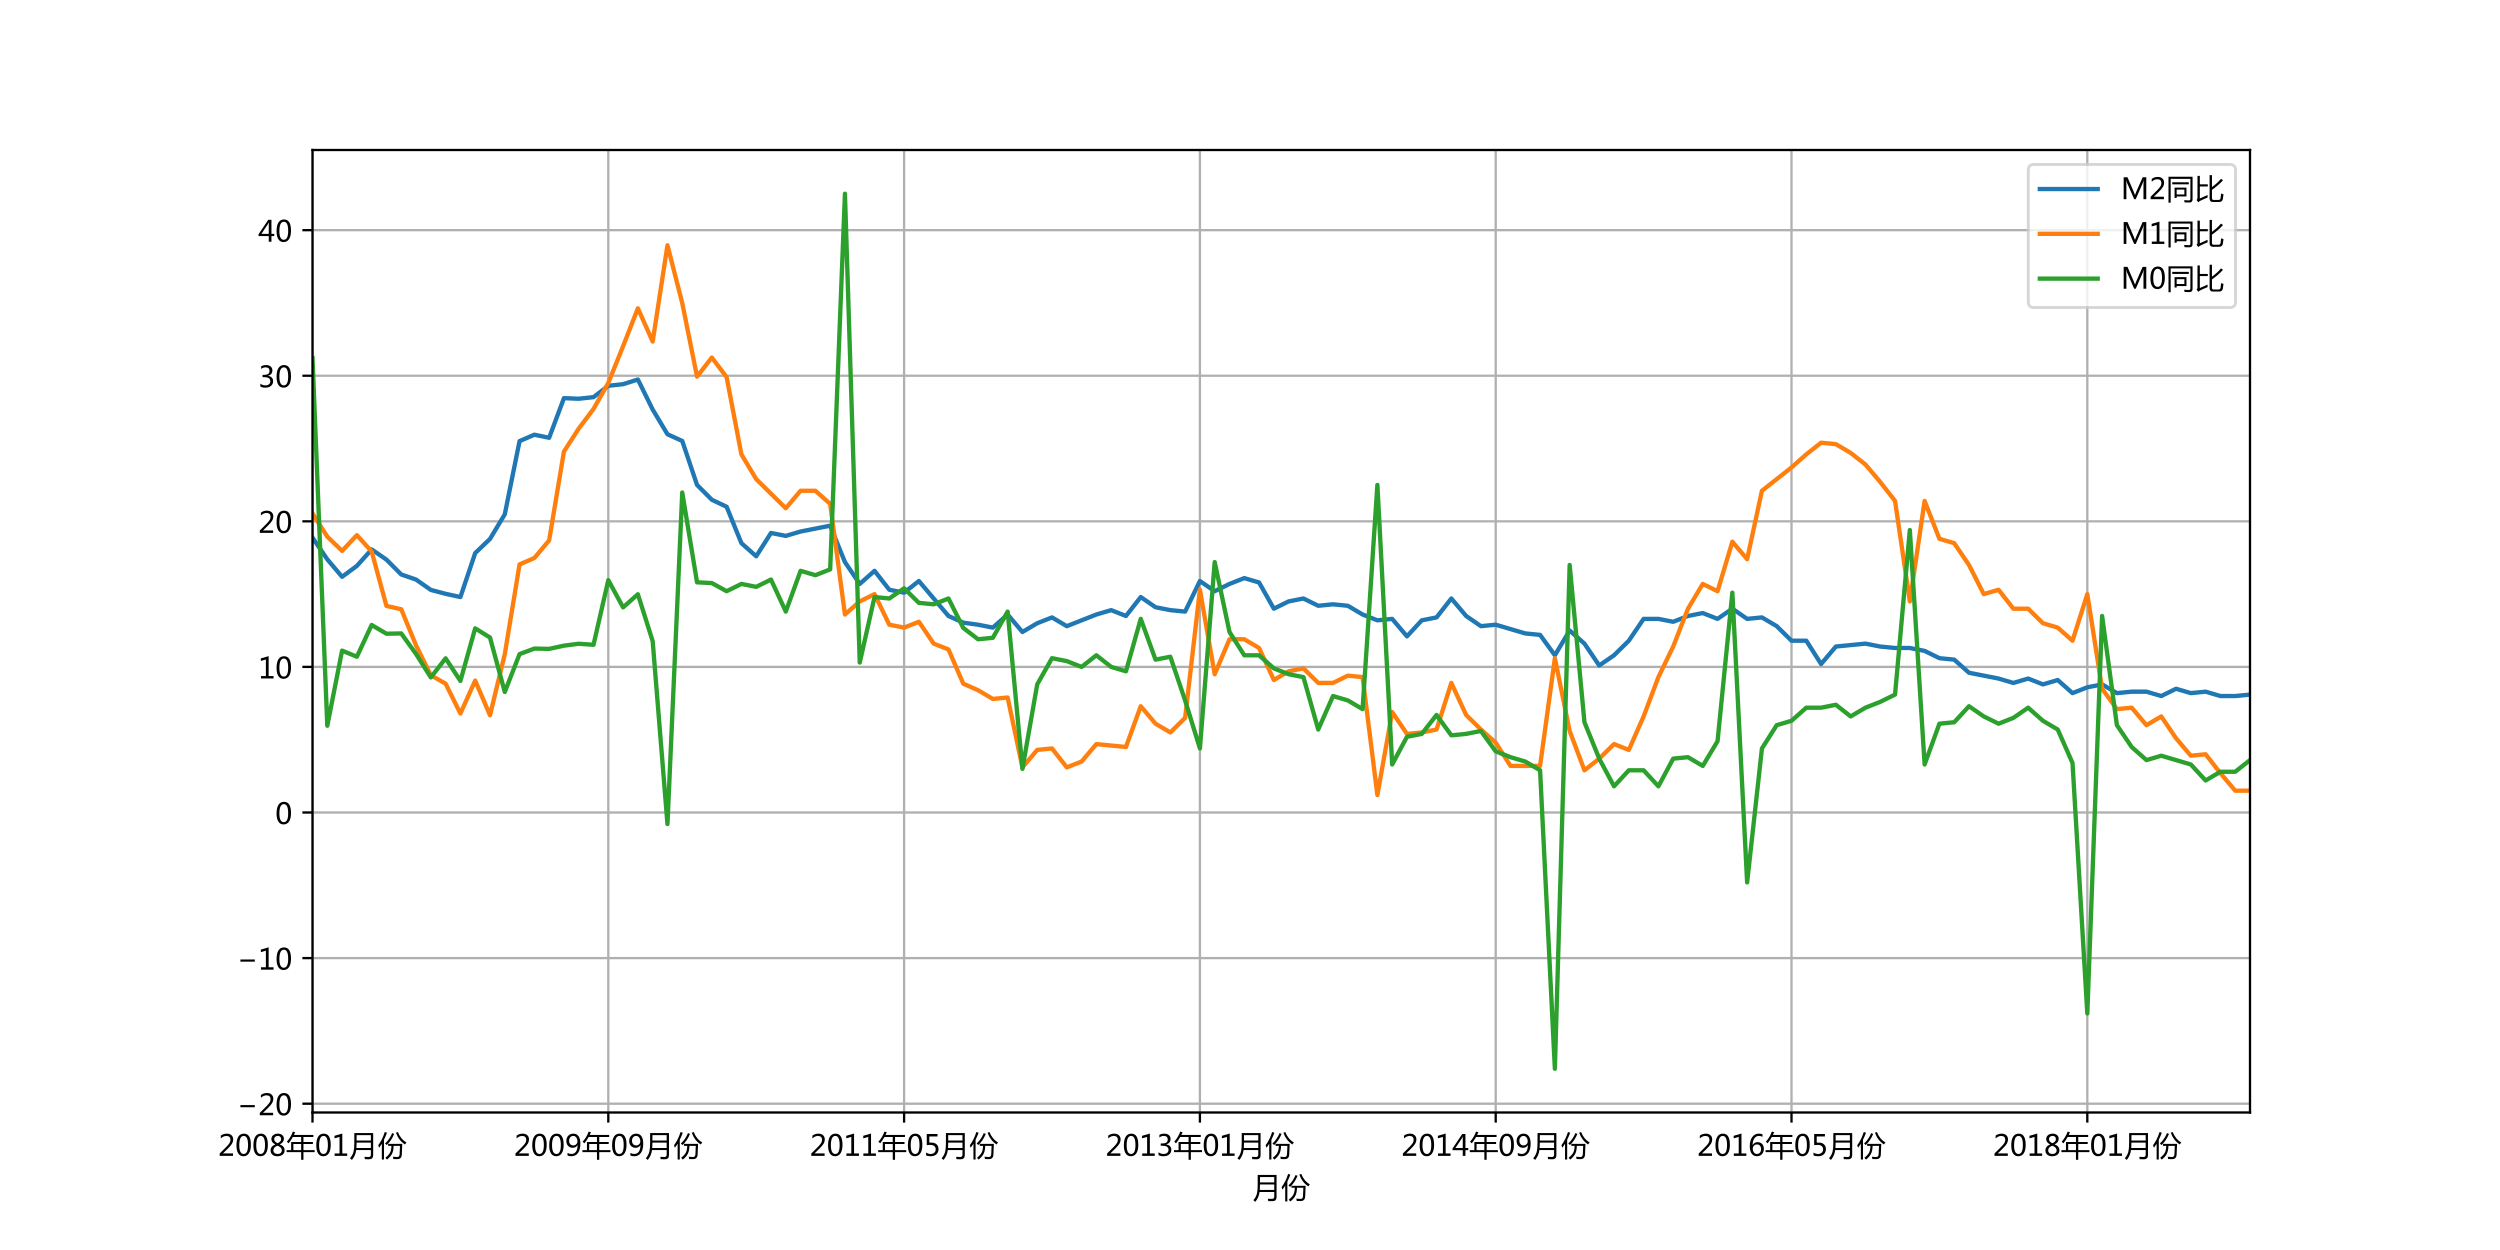
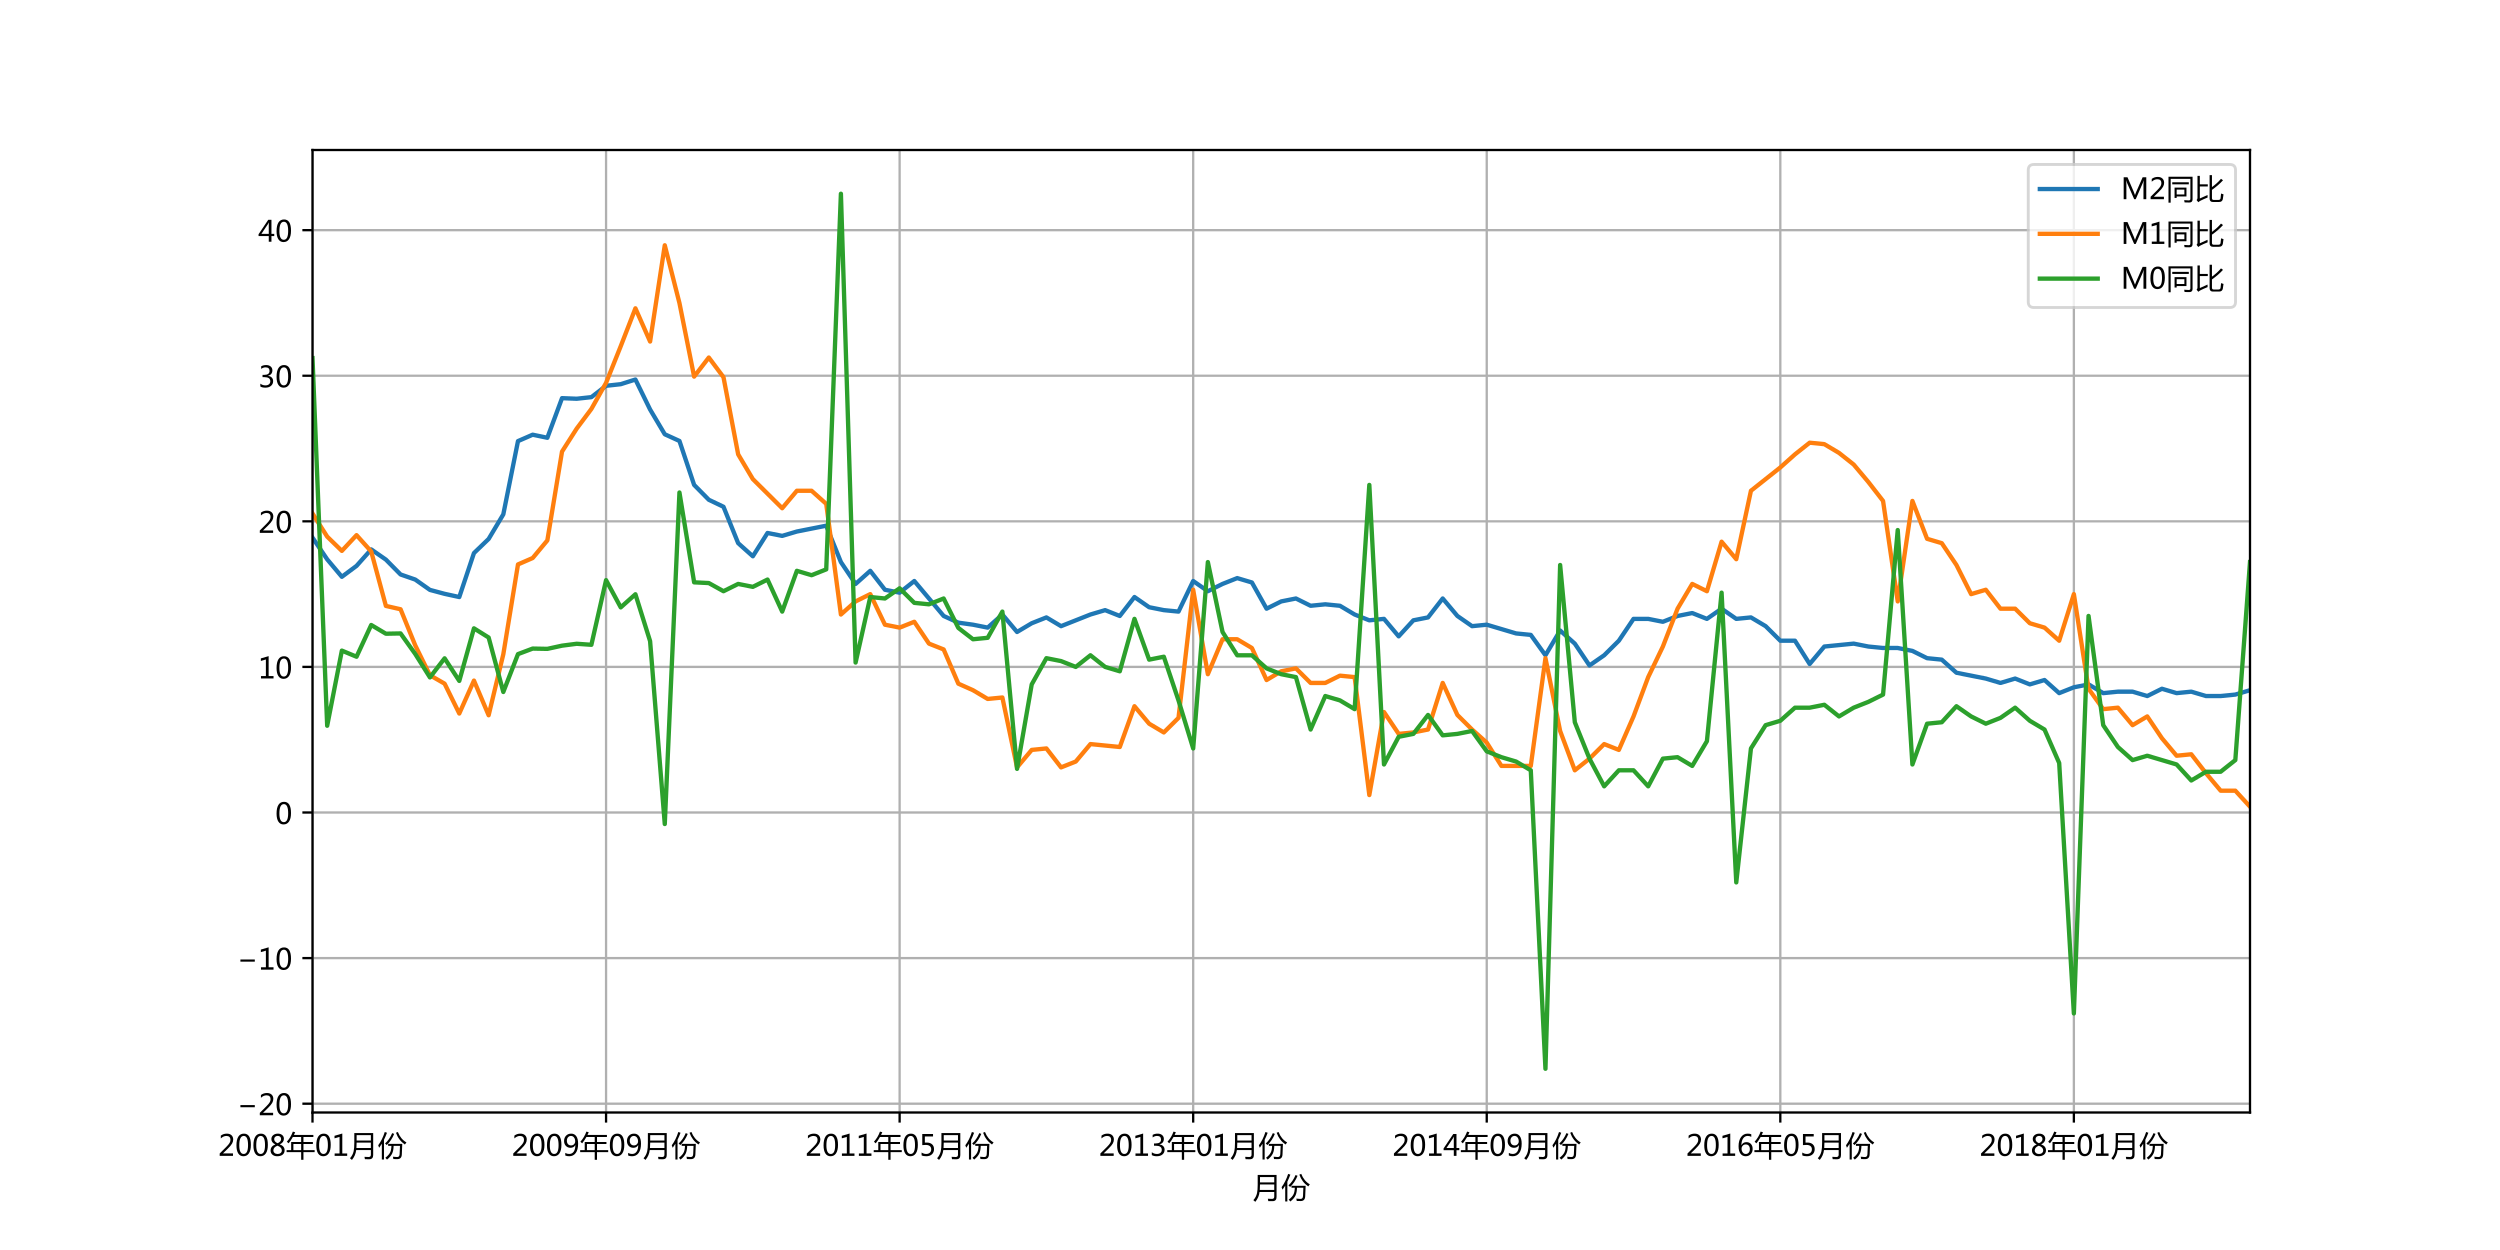
<svg xmlns="http://www.w3.org/2000/svg" xmlns:xlink="http://www.w3.org/1999/xlink" height="432pt" version="1.1" viewBox="0 0 864 432" width="864pt">
  <defs>
    <style type="text/css">
*{stroke-linecap:butt;stroke-linejoin:round;}
  </style>
  </defs>
  <g id="figure_1">
    <g id="patch_1">
      <path d="M 0 432  L 864 432  L 864 0  L 0 0  z " style="fill:#ffffff;" />
    </g>
    <g id="axes_1">
      <g id="patch_2">
        <path d="M 108 384.48  L 777.6 384.48  L 777.6 51.84  L 108 51.84  z " style="fill:#ffffff;" />
      </g>
      <g id="matplotlib.axis_1">
        <g id="xtick_1">
          <g id="line2d_1">
-             <path clip-path="url(#p32abce55b5)" d="M 108 384.48  L 108 51.84  " style="fill:none;stroke:#b0b0b0;stroke-linecap:square;stroke-width:0.8;" />
+             <path clip-path="url(#pf4e4d67d12)" d="M 108 384.48  L 108 51.84  " style="fill:none;stroke:#b0b0b0;stroke-linecap:square;stroke-width:0.8;" />
          </g>
          <g id="line2d_2">
            <defs>
-               <path d="M 0 0  L 0 3.5  " id="m6fa15288da" style="stroke:#000000;stroke-width:0.8;" />
-             </defs>
-             <g>
-               <use style="stroke:#000000;stroke-width:0.8;" x="108" xlink:href="#m6fa15288da" y="384.48" />
+               <path d="M 0 0  L 0 3.5  " id="m1c1de5f8e7" style="stroke:#000000;stroke-width:0.8;" />
+             </defs>
+             <g>
+               <use style="stroke:#000000;stroke-width:0.8;" x="108" xlink:href="#m1c1de5f8e7" y="384.48" />
            </g>
          </g>
          <g id="text_1">
            <defs>
              <path d="M 51.172 0  L 5.172 0  L 5.172 8.297  L 27.156 30.219  Q 36.234 39.312 39.312 44.609  Q 42.391 49.906 42.391 55.562  Q 42.391 62.016 38.766 65.453  Q 35.156 68.891 28.328 68.891  Q 18.219 68.891 9.031 60.297  L 9.031 70.016  Q 17.969 76.906 29.828 76.906  Q 40.047 76.906 45.953 71.391  Q 51.859 65.875 51.859 56.547  Q 51.859 49.516 48.062 42.75  Q 44.281 35.984 33.734 25.531  L 16.5 8.688  L 16.5 8.5  L 51.172 8.5  z " id="MicrosoftYaHei-32" />
              <path d="M 4.438 36.328  Q 4.438 56.344 11.078 66.625  Q 17.719 76.906 30.328 76.906  Q 54.344 76.906 54.344 38.141  Q 54.344 19 47.578 8.859  Q 40.828 -1.266 28.609 -1.266  Q 17.094 -1.266 10.766 8.344  Q 4.438 17.969 4.438 36.328  z M 14.203 36.766  Q 14.203 6.641 29.5 6.641  Q 44.531 6.641 44.531 37.25  Q 44.531 68.953 29.781 68.953  Q 14.203 68.953 14.203 36.766  z " id="MicrosoftYaHei-30" />
              <path d="M 21.391 39.797  Q 7.859 46.094 7.859 58.062  Q 7.859 66.406 14.203 71.656  Q 20.562 76.906 30.422 76.906  Q 39.453 76.906 45.312 71.969  Q 51.172 67.047 51.172 59.234  Q 51.172 46.625 37.062 39.844  L 37.062 39.656  Q 53.609 33.688 53.609 19.344  Q 53.609 9.906 46.797 4.312  Q 39.984 -1.266 27.781 -1.266  Q 17.781 -1.266 11.469 4.25  Q 5.172 9.766 5.172 18.562  Q 5.172 33.016 21.391 39.594  z M 41.5 58.109  Q 41.5 63.188 38.328 66.109  Q 35.156 69.047 29.734 69.047  Q 24.656 69.047 21.094 65.984  Q 17.531 62.938 17.531 58.203  Q 17.531 48.734 29.391 43.797  Q 41.5 48.828 41.5 58.109  z M 28.812 35.25  Q 14.797 29.594 14.797 19.047  Q 14.797 13.578 18.891 10.062  Q 23 6.547 29.594 6.547  Q 35.984 6.547 39.984 10.031  Q 44 13.531 44 18.75  Q 44 29.734 28.812 35.25  z " id="MicrosoftYaHei-38" />
              <path d="M 1.859 19.969  L 17.578 19.969  L 17.578 47.906  L 52.156 47.906  L 52.156 65.281  L 23.438 65.281  Q 16.844 53.422 8.688 43.406  Q 6.156 46.141 2.641 48.875  Q 16.5 64.5 23.438 83.938  L 31.453 81.688  Q 29.391 76.859 27.156 72.312  L 94.344 72.312  L 94.344 65.281  L 60.062 65.281  L 60.062 47.906  L 92.672 47.906  L 92.672 41.062  L 60.062 41.062  L 60.062 19.969  L 98.734 19.969  L 98.734 12.938  L 60.062 12.938  L 60.062 -13.422  L 52.156 -13.422  L 52.156 12.938  L 1.859 12.938  z M 25.297 19.969  L 52.156 19.969  L 52.156 41.062  L 25.297 41.062  z " id="MicrosoftYaHei-5e74" />
              <path d="M 52.594 0  L 9.234 0  L 9.234 8.25  L 26.172 8.25  L 26.172 65.672  L 8.797 60.641  L 8.797 69.438  L 35.688 77.25  L 35.688 8.25  L 52.594 8.25  z " id="MicrosoftYaHei-31" />
              <path d="M 25.047 20.062  Q 22.859 1.219 10.359 -14.016  Q 7.234 -10.984 3.609 -8.156  Q 13.094 2.094 16.312 16.266  Q 18.562 26.703 18.562 45.172  L 18.562 78.953  L 83.797 78.953  L 83.797 2.781  Q 83.797 -11.672 70.016 -11.672  Q 64.266 -11.672 55.172 -11.469  Q 54.688 -7.953 53.719 -3.266  Q 62.703 -3.859 67.875 -3.859  Q 75.781 -3.859 75.781 3.859  L 75.781 20.062  z M 25.828 27.203  L 75.781 27.203  L 75.781 45.953  L 26.562 45.953  Q 26.562 36.188 25.828 27.203  z M 26.562 71.625  L 26.562 53.078  L 75.781 53.078  L 75.781 71.625  z " id="MicrosoftYaHei-6708" />
              <path d="M 35.453 41.453  L 84.281 41.453  Q 84.188 40.094 82.812 5.719  Q 82.422 -11.078 67.484 -11.281  Q 59.469 -11.281 53.516 -10.984  Q 53.031 -6.5 52.047 -2.875  Q 58.797 -3.766 65.625 -3.953  Q 75.094 -4.641 75.203 6.594  Q 75.984 19.672 76.375 34.625  L 54.391 34.625  Q 54.109 19.094 49.703 8.938  Q 44.438 -2.688 31.547 -12.844  Q 29 -9.719 25.875 -6.5  Q 38.281 3.172 42.391 12.062  Q 46.391 19.922 46.828 34.625  L 35.453 34.625  z M 1.172 36.766  Q 15.141 55.219 23.828 82.562  L 31.453 79.938  Q 26.703 66.938 21.094 55.609  L 21.094 -12.641  L 13.672 -12.641  L 13.672 42.047  Q 9.188 34.625 4.297 28.078  Q 2.828 32.281 1.172 36.766  z M 62.594 79.938  L 69.047 82.672  Q 78.719 57.859 98.828 46.438  Q 95.125 42.141 93.266 39.312  Q 71.484 54.25 62.594 79.938  z M 24.812 42.828  Q 40.047 56.203 49.422 78.656  L 56.344 76.031  Q 47.266 53.266 30.672 37.453  Q 27.156 41.062 24.812 42.828  z " id="MicrosoftYaHei-4efd" />
            </defs>
            <g transform="translate(75.40781 399.4737)scale(0.1 -0.1)">
              <use xlink:href="#MicrosoftYaHei-32" />
              <use x="58.643" xlink:href="#MicrosoftYaHei-30" />
              <use x="117.285" xlink:href="#MicrosoftYaHei-30" />
              <use x="175.928" xlink:href="#MicrosoftYaHei-38" />
              <use x="234.57" xlink:href="#MicrosoftYaHei-5e74" />
              <use x="334.57" xlink:href="#MicrosoftYaHei-30" />
              <use x="393.213" xlink:href="#MicrosoftYaHei-31" />
              <use x="451.855" xlink:href="#MicrosoftYaHei-6708" />
              <use x="551.855" xlink:href="#MicrosoftYaHei-4efd" />
            </g>
          </g>
        </g>
        <g id="xtick_2">
          <g id="line2d_3">
-             <path clip-path="url(#p32abce55b5)" d="M 210.229 384.48  L 210.229 51.84  " style="fill:none;stroke:#b0b0b0;stroke-linecap:square;stroke-width:0.8;" />
+             <path clip-path="url(#pf4e4d67d12)" d="M 209.455 384.48  L 209.455 51.84  " style="fill:none;stroke:#b0b0b0;stroke-linecap:square;stroke-width:0.8;" />
          </g>
          <g id="line2d_4">
            <g>
-               <use style="stroke:#000000;stroke-width:0.8;" x="210.229" xlink:href="#m6fa15288da" y="384.48" />
+               <use style="stroke:#000000;stroke-width:0.8;" x="209.455" xlink:href="#m1c1de5f8e7" y="384.48" />
            </g>
          </g>
          <g id="text_2">
            <defs>
              <path d="M 9.031 10.25  Q 15.281 6.641 22.516 6.641  Q 32.672 6.641 38.25 14.641  Q 43.844 22.656 43.844 37.406  Q 43.75 37.312 43.656 37.406  Q 38.672 27.938 26.906 27.938  Q 17.391 27.938 11.141 34.469  Q 4.891 41.016 4.891 51.469  Q 4.891 62.594 11.719 69.75  Q 18.562 76.906 29.438 76.906  Q 40.719 76.906 47.062 68.047  Q 53.422 59.188 53.422 42.234  Q 53.422 21.297 45.219 10.016  Q 37.016 -1.266 22.516 -1.266  Q 14.547 -1.266 9.031 1.312  z M 14.547 52.688  Q 14.547 45.062 18.453 40.594  Q 22.359 36.141 29.25 36.141  Q 35.203 36.141 39.25 40.203  Q 43.312 44.281 43.312 50.094  Q 43.312 58.25 39.281 63.594  Q 35.25 68.953 28.656 68.953  Q 22.562 68.953 18.547 64.312  Q 14.547 59.672 14.547 52.688  z " id="MicrosoftYaHei-39" />
            </defs>
-             <g transform="translate(177.6368 399.4737)scale(0.1 -0.1)">
+             <g transform="translate(176.8624 399.4737)scale(0.1 -0.1)">
              <use xlink:href="#MicrosoftYaHei-32" />
              <use x="58.643" xlink:href="#MicrosoftYaHei-30" />
              <use x="117.285" xlink:href="#MicrosoftYaHei-30" />
              <use x="175.928" xlink:href="#MicrosoftYaHei-39" />
              <use x="234.57" xlink:href="#MicrosoftYaHei-5e74" />
              <use x="334.57" xlink:href="#MicrosoftYaHei-30" />
              <use x="393.213" xlink:href="#MicrosoftYaHei-39" />
              <use x="451.855" xlink:href="#MicrosoftYaHei-6708" />
              <use x="551.855" xlink:href="#MicrosoftYaHei-4efd" />
            </g>
          </g>
        </g>
        <g id="xtick_3">
          <g id="line2d_5">
-             <path clip-path="url(#p32abce55b5)" d="M 312.458 384.48  L 312.458 51.84  " style="fill:none;stroke:#b0b0b0;stroke-linecap:square;stroke-width:0.8;" />
+             <path clip-path="url(#pf4e4d67d12)" d="M 310.909 384.48  L 310.909 51.84  " style="fill:none;stroke:#b0b0b0;stroke-linecap:square;stroke-width:0.8;" />
          </g>
          <g id="line2d_6">
            <g>
-               <use style="stroke:#000000;stroke-width:0.8;" x="312.458" xlink:href="#m6fa15288da" y="384.48" />
+               <use style="stroke:#000000;stroke-width:0.8;" x="310.909" xlink:href="#m1c1de5f8e7" y="384.48" />
            </g>
          </g>
          <g id="text_3">
            <defs>
              <path d="M 8.641 11.625  Q 16.266 6.641 24.516 6.641  Q 32.328 6.641 37.109 11  Q 41.891 15.375 41.891 22.609  Q 41.891 29.891 37.031 33.891  Q 32.172 37.891 22.953 37.891  Q 18.5 37.891 10.984 37.203  L 10.984 75.641  L 48.188 75.641  L 48.188 67.188  L 19.875 67.188  L 19.875 45.797  Q 24.125 46.047 26.266 46.047  Q 38.234 46.047 44.922 39.984  Q 51.609 33.938 51.609 23.297  Q 51.609 12.312 44.422 5.516  Q 37.25 -1.266 24.609 -1.266  Q 14.016 -1.266 8.641 1.859  z " id="MicrosoftYaHei-35" />
            </defs>
-             <g transform="translate(279.8658 399.4737)scale(0.1 -0.1)">
+             <g transform="translate(278.3169 399.4737)scale(0.1 -0.1)">
              <use xlink:href="#MicrosoftYaHei-32" />
              <use x="58.643" xlink:href="#MicrosoftYaHei-30" />
              <use x="117.285" xlink:href="#MicrosoftYaHei-31" />
              <use x="175.928" xlink:href="#MicrosoftYaHei-31" />
              <use x="234.57" xlink:href="#MicrosoftYaHei-5e74" />
              <use x="334.57" xlink:href="#MicrosoftYaHei-30" />
              <use x="393.213" xlink:href="#MicrosoftYaHei-35" />
              <use x="451.855" xlink:href="#MicrosoftYaHei-6708" />
              <use x="551.855" xlink:href="#MicrosoftYaHei-4efd" />
            </g>
          </g>
        </g>
        <g id="xtick_4">
          <g id="line2d_7">
-             <path clip-path="url(#p32abce55b5)" d="M 414.687 384.48  L 414.687 51.84  " style="fill:none;stroke:#b0b0b0;stroke-linecap:square;stroke-width:0.8;" />
+             <path clip-path="url(#pf4e4d67d12)" d="M 412.364 384.48  L 412.364 51.84  " style="fill:none;stroke:#b0b0b0;stroke-linecap:square;stroke-width:0.8;" />
          </g>
          <g id="line2d_8">
            <g>
-               <use style="stroke:#000000;stroke-width:0.8;" x="414.687" xlink:href="#m6fa15288da" y="384.48" />
+               <use style="stroke:#000000;stroke-width:0.8;" x="412.364" xlink:href="#m1c1de5f8e7" y="384.48" />
            </g>
          </g>
          <g id="text_4">
            <defs>
              <path d="M 6.984 12.641  Q 14.75 6.641 24.516 6.641  Q 32.328 6.641 36.891 10.469  Q 41.453 14.312 41.453 20.75  Q 41.453 35.109 20.906 35.109  L 14.594 35.109  L 14.594 43.016  L 20.609 43.016  Q 38.812 43.016 38.812 56.5  Q 38.812 68.953 24.906 68.953  Q 16.938 68.953 9.906 63.578  L 9.906 72.609  Q 17.328 76.906 27.25 76.906  Q 36.922 76.906 42.781 71.844  Q 48.641 66.797 48.641 58.734  Q 48.641 43.891 33.5 39.656  L 33.5 39.453  Q 41.703 38.578 46.453 33.672  Q 51.219 28.766 51.219 21.438  Q 51.219 11.234 43.875 4.984  Q 36.531 -1.266 24.312 -1.266  Q 13.578 -1.266 6.984 2.734  z " id="MicrosoftYaHei-33" />
            </defs>
-             <g transform="translate(382.0948 399.4737)scale(0.1 -0.1)">
+             <g transform="translate(379.7714 399.4737)scale(0.1 -0.1)">
              <use xlink:href="#MicrosoftYaHei-32" />
              <use x="58.643" xlink:href="#MicrosoftYaHei-30" />
              <use x="117.285" xlink:href="#MicrosoftYaHei-31" />
              <use x="175.928" xlink:href="#MicrosoftYaHei-33" />
              <use x="234.57" xlink:href="#MicrosoftYaHei-5e74" />
              <use x="334.57" xlink:href="#MicrosoftYaHei-30" />
              <use x="393.213" xlink:href="#MicrosoftYaHei-31" />
              <use x="451.855" xlink:href="#MicrosoftYaHei-6708" />
              <use x="551.855" xlink:href="#MicrosoftYaHei-4efd" />
            </g>
          </g>
        </g>
        <g id="xtick_5">
          <g id="line2d_9">
-             <path clip-path="url(#p32abce55b5)" d="M 516.916 384.48  L 516.916 51.84  " style="fill:none;stroke:#b0b0b0;stroke-linecap:square;stroke-width:0.8;" />
+             <path clip-path="url(#pf4e4d67d12)" d="M 513.818 384.48  L 513.818 51.84  " style="fill:none;stroke:#b0b0b0;stroke-linecap:square;stroke-width:0.8;" />
          </g>
          <g id="line2d_10">
            <g>
-               <use style="stroke:#000000;stroke-width:0.8;" x="516.916" xlink:href="#m6fa15288da" y="384.48" />
+               <use style="stroke:#000000;stroke-width:0.8;" x="513.818" xlink:href="#m1c1de5f8e7" y="384.48" />
            </g>
          </g>
          <g id="text_5">
            <defs>
              <path d="M 55.078 19.625  L 45.406 19.625  L 45.406 0  L 36.141 0  L 36.141 19.625  L 0.875 19.625  L 0.875 25.828  L 34.328 75.641  L 45.406 75.641  L 45.406 27.203  L 55.078 27.203  z M 36.141 27.203  L 36.141 58.891  Q 36.141 62.25 36.328 66.656  L 36.141 66.656  Q 35.453 64.797 33.25 60.844  L 10.75 27.203  z " id="MicrosoftYaHei-34" />
            </defs>
-             <g transform="translate(484.3238 399.4737)scale(0.1 -0.1)">
+             <g transform="translate(481.226 399.4737)scale(0.1 -0.1)">
              <use xlink:href="#MicrosoftYaHei-32" />
              <use x="58.643" xlink:href="#MicrosoftYaHei-30" />
              <use x="117.285" xlink:href="#MicrosoftYaHei-31" />
              <use x="175.928" xlink:href="#MicrosoftYaHei-34" />
              <use x="234.57" xlink:href="#MicrosoftYaHei-5e74" />
              <use x="334.57" xlink:href="#MicrosoftYaHei-30" />
              <use x="393.213" xlink:href="#MicrosoftYaHei-39" />
              <use x="451.855" xlink:href="#MicrosoftYaHei-6708" />
              <use x="551.855" xlink:href="#MicrosoftYaHei-4efd" />
            </g>
          </g>
        </g>
        <g id="xtick_6">
          <g id="line2d_11">
-             <path clip-path="url(#p32abce55b5)" d="M 619.145 384.48  L 619.145 51.84  " style="fill:none;stroke:#b0b0b0;stroke-linecap:square;stroke-width:0.8;" />
+             <path clip-path="url(#pf4e4d67d12)" d="M 615.273 384.48  L 615.273 51.84  " style="fill:none;stroke:#b0b0b0;stroke-linecap:square;stroke-width:0.8;" />
          </g>
          <g id="line2d_12">
            <g>
-               <use style="stroke:#000000;stroke-width:0.8;" x="619.145" xlink:href="#m6fa15288da" y="384.48" />
+               <use style="stroke:#000000;stroke-width:0.8;" x="615.273" xlink:href="#m1c1de5f8e7" y="384.48" />
            </g>
          </g>
          <g id="text_6">
            <defs>
              <path d="M 49.703 65.922  Q 43.797 68.953 37.359 68.953  Q 27.547 68.953 21.578 60.406  Q 15.625 51.859 15.531 37.062  L 15.766 37.062  Q 21.141 47.469 32.906 47.469  Q 42.719 47.469 48.578 41.062  Q 54.438 34.672 54.438 24.078  Q 54.438 12.984 47.672 5.859  Q 40.922 -1.266 30.422 -1.266  Q 18.891 -1.266 12.328 7.734  Q 5.766 16.75 5.766 33.297  Q 5.766 53.328 14.375 65.109  Q 23 76.906 37.062 76.906  Q 45.125 76.906 49.703 74.703  z M 16.109 24.75  Q 16.109 17.281 20.094 11.953  Q 24.078 6.641 30.672 6.641  Q 36.922 6.641 40.828 11.234  Q 44.734 15.828 44.734 23.047  Q 44.734 30.859 41.047 35.203  Q 37.359 39.547 30.562 39.547  Q 24.125 39.547 20.109 35.156  Q 16.109 30.766 16.109 24.75  z " id="MicrosoftYaHei-36" />
            </defs>
-             <g transform="translate(586.5529 399.4737)scale(0.1 -0.1)">
+             <g transform="translate(582.6805 399.4737)scale(0.1 -0.1)">
              <use xlink:href="#MicrosoftYaHei-32" />
              <use x="58.643" xlink:href="#MicrosoftYaHei-30" />
              <use x="117.285" xlink:href="#MicrosoftYaHei-31" />
              <use x="175.928" xlink:href="#MicrosoftYaHei-36" />
              <use x="234.57" xlink:href="#MicrosoftYaHei-5e74" />
              <use x="334.57" xlink:href="#MicrosoftYaHei-30" />
              <use x="393.213" xlink:href="#MicrosoftYaHei-35" />
              <use x="451.855" xlink:href="#MicrosoftYaHei-6708" />
              <use x="551.855" xlink:href="#MicrosoftYaHei-4efd" />
            </g>
          </g>
        </g>
        <g id="xtick_7">
          <g id="line2d_13">
-             <path clip-path="url(#p32abce55b5)" d="M 721.374 384.48  L 721.374 51.84  " style="fill:none;stroke:#b0b0b0;stroke-linecap:square;stroke-width:0.8;" />
+             <path clip-path="url(#pf4e4d67d12)" d="M 716.727 384.48  L 716.727 51.84  " style="fill:none;stroke:#b0b0b0;stroke-linecap:square;stroke-width:0.8;" />
          </g>
          <g id="line2d_14">
            <g>
-               <use style="stroke:#000000;stroke-width:0.8;" x="721.374" xlink:href="#m6fa15288da" y="384.48" />
+               <use style="stroke:#000000;stroke-width:0.8;" x="716.727" xlink:href="#m1c1de5f8e7" y="384.48" />
            </g>
          </g>
          <g id="text_7">
-             <g transform="translate(688.7819 399.4737)scale(0.1 -0.1)">
+             <g transform="translate(684.1351 399.4737)scale(0.1 -0.1)">
              <use xlink:href="#MicrosoftYaHei-32" />
              <use x="58.643" xlink:href="#MicrosoftYaHei-30" />
              <use x="117.285" xlink:href="#MicrosoftYaHei-31" />
              <use x="175.928" xlink:href="#MicrosoftYaHei-38" />
              <use x="234.57" xlink:href="#MicrosoftYaHei-5e74" />
              <use x="334.57" xlink:href="#MicrosoftYaHei-30" />
              <use x="393.213" xlink:href="#MicrosoftYaHei-31" />
              <use x="451.855" xlink:href="#MicrosoftYaHei-6708" />
              <use x="551.855" xlink:href="#MicrosoftYaHei-4efd" />
            </g>
          </g>
        </g>
        <g id="text_8">
          <g transform="translate(432.8 413.9534)scale(0.1 -0.1)">
            <use xlink:href="#MicrosoftYaHei-6708" />
            <use x="100" xlink:href="#MicrosoftYaHei-4efd" />
          </g>
        </g>
      </g>
      <g id="matplotlib.axis_2">
        <g id="ytick_1">
          <g id="line2d_15">
-             <path clip-path="url(#p32abce55b5)" d="M 108 381.436  L 777.6 381.436  " style="fill:none;stroke:#b0b0b0;stroke-linecap:square;stroke-width:0.8;" />
+             <path clip-path="url(#pf4e4d67d12)" d="M 108 381.436  L 777.6 381.436  " style="fill:none;stroke:#b0b0b0;stroke-linecap:square;stroke-width:0.8;" />
          </g>
          <g id="line2d_16">
            <defs>
-               <path d="M 0 0  L -3.5 0  " id="m7493f410da" style="stroke:#000000;stroke-width:0.8;" />
-             </defs>
-             <g>
-               <use style="stroke:#000000;stroke-width:0.8;" x="108" xlink:href="#m7493f410da" y="381.436" />
+               <path d="M 0 0  L -3.5 0  " id="mc62aed5ead" style="stroke:#000000;stroke-width:0.8;" />
+             </defs>
+             <g>
+               <use style="stroke:#000000;stroke-width:0.8;" x="108" xlink:href="#mc62aed5ead" y="381.436" />
            </g>
          </g>
          <g id="text_9">
            <defs>
              <path d="M 62.062 27.688  L 12.312 27.688  L 12.312 35.156  L 62.062 35.156  z " id="MicrosoftYaHei-2212" />
            </defs>
            <g transform="translate(81.85469 385.4327)scale(0.1 -0.1)">
              <use xlink:href="#MicrosoftYaHei-2212" />
              <use x="74.17" xlink:href="#MicrosoftYaHei-32" />
              <use x="132.812" xlink:href="#MicrosoftYaHei-30" />
            </g>
          </g>
        </g>
        <g id="ytick_2">
          <g id="line2d_17">
-             <path clip-path="url(#p32abce55b5)" d="M 108 331.12  L 777.6 331.12  " style="fill:none;stroke:#b0b0b0;stroke-linecap:square;stroke-width:0.8;" />
+             <path clip-path="url(#pf4e4d67d12)" d="M 108 331.12  L 777.6 331.12  " style="fill:none;stroke:#b0b0b0;stroke-linecap:square;stroke-width:0.8;" />
          </g>
          <g id="line2d_18">
            <g>
-               <use style="stroke:#000000;stroke-width:0.8;" x="108" xlink:href="#m7493f410da" y="331.12" />
+               <use style="stroke:#000000;stroke-width:0.8;" x="108" xlink:href="#mc62aed5ead" y="331.12" />
            </g>
          </g>
          <g id="text_10">
            <g transform="translate(81.85469 335.1166)scale(0.1 -0.1)">
              <use xlink:href="#MicrosoftYaHei-2212" />
              <use x="74.17" xlink:href="#MicrosoftYaHei-31" />
              <use x="132.812" xlink:href="#MicrosoftYaHei-30" />
            </g>
          </g>
        </g>
        <g id="ytick_3">
          <g id="line2d_19">
-             <path clip-path="url(#p32abce55b5)" d="M 108 280.804  L 777.6 280.804  " style="fill:none;stroke:#b0b0b0;stroke-linecap:square;stroke-width:0.8;" />
+             <path clip-path="url(#pf4e4d67d12)" d="M 108 280.804  L 777.6 280.804  " style="fill:none;stroke:#b0b0b0;stroke-linecap:square;stroke-width:0.8;" />
          </g>
          <g id="line2d_20">
            <g>
-               <use style="stroke:#000000;stroke-width:0.8;" x="108" xlink:href="#m7493f410da" y="280.804" />
+               <use style="stroke:#000000;stroke-width:0.8;" x="108" xlink:href="#mc62aed5ead" y="280.804" />
            </g>
          </g>
          <g id="text_11">
            <g transform="translate(95.13594 284.8005)scale(0.1 -0.1)">
              <use xlink:href="#MicrosoftYaHei-30" />
            </g>
          </g>
        </g>
        <g id="ytick_4">
          <g id="line2d_21">
-             <path clip-path="url(#p32abce55b5)" d="M 108 230.487  L 777.6 230.487  " style="fill:none;stroke:#b0b0b0;stroke-linecap:square;stroke-width:0.8;" />
+             <path clip-path="url(#pf4e4d67d12)" d="M 108 230.487  L 777.6 230.487  " style="fill:none;stroke:#b0b0b0;stroke-linecap:square;stroke-width:0.8;" />
          </g>
          <g id="line2d_22">
            <g>
-               <use style="stroke:#000000;stroke-width:0.8;" x="108" xlink:href="#m7493f410da" y="230.487" />
+               <use style="stroke:#000000;stroke-width:0.8;" x="108" xlink:href="#mc62aed5ead" y="230.487" />
            </g>
          </g>
          <g id="text_12">
            <g transform="translate(89.27187 234.4843)scale(0.1 -0.1)">
              <use xlink:href="#MicrosoftYaHei-31" />
              <use x="58.643" xlink:href="#MicrosoftYaHei-30" />
            </g>
          </g>
        </g>
        <g id="ytick_5">
          <g id="line2d_23">
-             <path clip-path="url(#p32abce55b5)" d="M 108 180.171  L 777.6 180.171  " style="fill:none;stroke:#b0b0b0;stroke-linecap:square;stroke-width:0.8;" />
+             <path clip-path="url(#pf4e4d67d12)" d="M 108 180.171  L 777.6 180.171  " style="fill:none;stroke:#b0b0b0;stroke-linecap:square;stroke-width:0.8;" />
          </g>
          <g id="line2d_24">
            <g>
-               <use style="stroke:#000000;stroke-width:0.8;" x="108" xlink:href="#m7493f410da" y="180.171" />
+               <use style="stroke:#000000;stroke-width:0.8;" x="108" xlink:href="#mc62aed5ead" y="180.171" />
            </g>
          </g>
          <g id="text_13">
            <g transform="translate(89.27187 184.1682)scale(0.1 -0.1)">
              <use xlink:href="#MicrosoftYaHei-32" />
              <use x="58.643" xlink:href="#MicrosoftYaHei-30" />
            </g>
          </g>
        </g>
        <g id="ytick_6">
          <g id="line2d_25">
-             <path clip-path="url(#p32abce55b5)" d="M 108 129.855  L 777.6 129.855  " style="fill:none;stroke:#b0b0b0;stroke-linecap:square;stroke-width:0.8;" />
+             <path clip-path="url(#pf4e4d67d12)" d="M 108 129.855  L 777.6 129.855  " style="fill:none;stroke:#b0b0b0;stroke-linecap:square;stroke-width:0.8;" />
          </g>
          <g id="line2d_26">
            <g>
-               <use style="stroke:#000000;stroke-width:0.8;" x="108" xlink:href="#m7493f410da" y="129.855" />
+               <use style="stroke:#000000;stroke-width:0.8;" x="108" xlink:href="#mc62aed5ead" y="129.855" />
            </g>
          </g>
          <g id="text_14">
            <g transform="translate(89.27187 133.852)scale(0.1 -0.1)">
              <use xlink:href="#MicrosoftYaHei-33" />
              <use x="58.643" xlink:href="#MicrosoftYaHei-30" />
            </g>
          </g>
        </g>
        <g id="ytick_7">
          <g id="line2d_27">
-             <path clip-path="url(#p32abce55b5)" d="M 108 79.539  L 777.6 79.539  " style="fill:none;stroke:#b0b0b0;stroke-linecap:square;stroke-width:0.8;" />
+             <path clip-path="url(#pf4e4d67d12)" d="M 108 79.539  L 777.6 79.539  " style="fill:none;stroke:#b0b0b0;stroke-linecap:square;stroke-width:0.8;" />
          </g>
          <g id="line2d_28">
            <g>
-               <use style="stroke:#000000;stroke-width:0.8;" x="108" xlink:href="#m7493f410da" y="79.539" />
+               <use style="stroke:#000000;stroke-width:0.8;" x="108" xlink:href="#mc62aed5ead" y="79.539" />
            </g>
          </g>
          <g id="text_15">
            <g transform="translate(89.27187 83.53591)scale(0.1 -0.1)">
              <use xlink:href="#MicrosoftYaHei-34" />
              <use x="58.643" xlink:href="#MicrosoftYaHei-30" />
            </g>
          </g>
        </g>
      </g>
      <g id="line2d_29">
-         <path clip-path="url(#p32abce55b5)" d="M 108 185.807  L 113.111 193.304  L 118.223 199.342  L 123.334 195.568  L 128.446 189.882  L 133.557 193.404  L 138.669 198.537  L 143.78 200.298  L 148.892 203.87  L 154.003 205.229  L 159.115 206.336  L 164.226 191.14  L 169.337 186.26  L 174.449 177.756  L 179.56 152.447  L 184.672 150.233  L 189.783 151.29  L 194.895 137.604  L 200.006 137.805  L 205.118 137.252  L 210.229 133.327  L 215.34 132.774  L 220.452 131.163  L 225.563 141.529  L 230.675 150.082  L 235.786 152.397  L 240.898 167.592  L 246.009 172.725  L 251.121 175.14  L 256.232 187.719  L 261.344 192.247  L 266.455 184.197  L 271.566 185.203  L 276.678 183.693  L 286.901 181.681  L 292.012 194.26  L 297.124 201.807  L 302.235 197.279  L 307.347 203.82  L 312.458 204.826  L 317.569 200.801  L 327.792 212.877  L 332.904 215.191  L 338.015 215.896  L 343.127 216.902  L 348.238 212.374  L 353.35 218.412  L 358.461 215.393  L 363.573 213.38  L 368.684 216.399  L 378.907 212.374  L 384.018 210.864  L 389.13 212.877  L 394.241 206.336  L 399.353 209.858  L 404.464 210.864  L 409.576 211.367  L 414.687 200.801  L 419.798 204.323  L 424.91 201.807  L 430.021 199.795  L 435.133 201.304  L 440.244 210.361  L 445.356 207.845  L 450.467 206.839  L 455.579 209.355  L 460.69 208.852  L 465.802 209.355  L 470.913 212.374  L 476.024 214.386  L 481.136 213.883  L 486.247 219.921  L 491.359 214.386  L 496.47 213.38  L 501.582 206.839  L 506.693 212.877  L 511.805 216.399  L 516.916 215.896  L 527.139 218.915  L 532.25 219.418  L 537.362 226.462  L 542.473 217.908  L 547.585 222.437  L 552.696 229.984  L 557.808 226.462  L 562.919 221.431  L 568.031 213.883  L 573.142 213.883  L 578.253 214.889  L 583.365 212.877  L 588.476 211.87  L 593.588 213.883  L 598.699 210.361  L 603.811 213.883  L 608.922 213.38  L 614.034 216.399  L 619.145 221.431  L 624.256 221.431  L 629.368 229.481  L 634.479 223.443  L 644.702 222.437  L 649.814 223.443  L 654.925 223.946  L 660.037 223.946  L 665.148 224.953  L 670.26 227.468  L 675.371 227.972  L 680.482 232.5  L 690.705 234.513  L 695.817 236.022  L 700.928 234.513  L 706.04 236.525  L 711.151 235.016  L 716.263 239.544  L 721.374 237.532  L 726.485 236.525  L 731.597 239.544  L 736.708 239.041  L 741.82 239.041  L 746.931 240.551  L 752.043 238.035  L 757.154 239.544  L 762.266 239.041  L 767.377 240.551  L 772.489 240.551  L 777.6 240.048  L 777.6 240.048  " style="fill:none;stroke:#1f77b4;stroke-linecap:square;stroke-width:1.5;" />
+         <path clip-path="url(#pf4e4d67d12)" d="M 108 185.807  L 113.073 193.304  L 118.145 199.342  L 123.218 195.568  L 128.291 189.882  L 133.364 193.404  L 138.436 198.537  L 143.509 200.298  L 148.582 203.87  L 153.655 205.229  L 158.727 206.336  L 163.8 191.14  L 168.873 186.26  L 173.945 177.756  L 179.018 152.447  L 184.091 150.233  L 189.164 151.29  L 194.236 137.604  L 199.309 137.805  L 204.382 137.252  L 209.455 133.327  L 214.527 132.774  L 219.6 131.163  L 224.673 141.529  L 229.745 150.082  L 234.818 152.397  L 239.891 167.592  L 244.964 172.725  L 250.036 175.14  L 255.109 187.719  L 260.182 192.247  L 265.255 184.197  L 270.327 185.203  L 275.4 183.693  L 285.545 181.681  L 290.618 194.26  L 295.691 201.807  L 300.764 197.279  L 305.836 203.82  L 310.909 204.826  L 315.982 200.801  L 326.127 212.877  L 331.2 215.191  L 336.273 215.896  L 341.345 216.902  L 346.418 212.374  L 351.491 218.412  L 356.564 215.393  L 361.636 213.38  L 366.709 216.399  L 376.855 212.374  L 381.927 210.864  L 387 212.877  L 392.073 206.336  L 397.145 209.858  L 402.218 210.864  L 407.291 211.367  L 412.364 200.801  L 417.436 204.323  L 422.509 201.807  L 427.582 199.795  L 432.655 201.304  L 437.727 210.361  L 442.8 207.845  L 447.873 206.839  L 452.945 209.355  L 458.018 208.852  L 463.091 209.355  L 468.164 212.374  L 473.236 214.386  L 478.309 213.883  L 483.382 219.921  L 488.455 214.386  L 493.527 213.38  L 498.6 206.839  L 503.673 212.877  L 508.745 216.399  L 513.818 215.896  L 523.964 218.915  L 529.036 219.418  L 534.109 226.462  L 539.182 217.908  L 544.255 222.437  L 549.327 229.984  L 554.4 226.462  L 559.473 221.431  L 564.545 213.883  L 569.618 213.883  L 574.691 214.889  L 579.764 212.877  L 584.836 211.87  L 589.909 213.883  L 594.982 210.361  L 600.055 213.883  L 605.127 213.38  L 610.2 216.399  L 615.273 221.431  L 620.345 221.431  L 625.418 229.481  L 630.491 223.443  L 640.636 222.437  L 645.709 223.443  L 650.782 223.946  L 655.855 223.946  L 660.927 224.953  L 666 227.468  L 671.073 227.972  L 676.145 232.5  L 686.291 234.513  L 691.364 236.022  L 696.436 234.513  L 701.509 236.525  L 706.582 235.016  L 711.655 239.544  L 716.727 237.532  L 721.8 236.525  L 726.873 239.544  L 731.945 239.041  L 737.018 239.041  L 742.091 240.551  L 747.164 238.035  L 752.236 239.544  L 757.309 239.041  L 762.382 240.551  L 767.455 240.551  L 772.527 240.048  L 777.6 238.538  L 777.6 238.538  " style="fill:none;stroke:#1f77b4;stroke-linecap:square;stroke-width:1.5;" />
      </g>
      <g id="line2d_30">
-         <path clip-path="url(#p32abce55b5)" d="M 108 177.454  L 113.111 185.455  L 118.223 190.385  L 123.334 184.951  L 128.446 190.587  L 133.557 209.405  L 138.669 210.562  L 143.78 223.041  L 148.892 233.355  L 154.003 236.274  L 159.115 246.589  L 164.226 235.217  L 169.337 247.192  L 174.449 226.11  L 179.56 195.065  L 184.672 192.851  L 189.783 186.763  L 194.895 156.07  L 200.006 148.12  L 205.118 141.327  L 210.229 132.321  L 215.34 119.641  L 220.452 106.559  L 225.563 118.031  L 230.675 84.772  L 235.786 104.747  L 240.898 130.157  L 246.009 123.566  L 251.121 130.358  L 256.232 157.026  L 261.344 165.58  L 271.566 175.643  L 276.678 169.605  L 281.789 169.605  L 286.901 174.133  L 292.012 212.374  L 297.124 207.845  L 302.235 205.329  L 307.347 215.896  L 312.458 216.902  L 317.569 214.889  L 322.681 222.437  L 327.792 224.45  L 332.904 236.274  L 338.015 238.538  L 343.127 241.557  L 348.238 241.054  L 353.35 265.206  L 358.461 259.168  L 363.573 258.664  L 368.684 265.206  L 373.795 263.193  L 378.907 257.155  L 389.13 258.161  L 394.241 244.073  L 399.353 250.111  L 404.464 253.13  L 409.576 248.098  L 414.687 203.82  L 419.798 233.003  L 424.91 220.927  L 430.021 220.927  L 435.133 223.946  L 440.244 235.016  L 445.356 231.997  L 450.467 230.991  L 455.579 236.022  L 460.69 236.022  L 465.802 233.506  L 470.913 234.01  L 476.024 274.766  L 481.136 246.085  L 486.247 253.633  L 491.359 253.13  L 496.47 252.123  L 501.582 236.022  L 506.693 247.092  L 511.805 252.123  L 516.916 256.652  L 522.027 264.702  L 532.25 264.702  L 537.362 227.468  L 542.473 252.627  L 547.585 266.212  L 552.696 262.187  L 557.808 257.155  L 562.919 259.168  L 568.031 247.595  L 573.142 234.01  L 578.253 223.443  L 583.365 210.361  L 588.476 201.807  L 593.588 204.323  L 598.699 187.216  L 603.811 193.254  L 608.922 169.605  L 619.145 161.554  L 624.256 157.026  L 629.368 153.001  L 634.479 153.504  L 639.591 156.523  L 644.702 160.548  L 649.814 166.586  L 654.925 173.127  L 660.037 207.845  L 665.148 173.127  L 670.26 186.209  L 675.371 187.719  L 680.482 195.266  L 685.594 205.329  L 690.705 203.82  L 695.817 210.361  L 700.928 210.361  L 706.04 215.393  L 711.151 216.902  L 716.263 221.431  L 721.374 205.329  L 726.485 238.035  L 731.597 245.079  L 736.708 244.576  L 741.82 250.614  L 746.931 247.595  L 752.043 255.142  L 757.154 261.18  L 762.266 260.677  L 767.377 267.218  L 772.489 273.256  L 777.6 273.256  L 777.6 273.256  " style="fill:none;stroke:#ff7f0e;stroke-linecap:square;stroke-width:1.5;" />
+         <path clip-path="url(#pf4e4d67d12)" d="M 108 177.454  L 113.073 185.455  L 118.145 190.385  L 123.218 184.951  L 128.291 190.587  L 133.364 209.405  L 138.436 210.562  L 143.509 223.041  L 148.582 233.355  L 153.655 236.274  L 158.727 246.589  L 163.8 235.217  L 168.873 247.192  L 173.945 226.11  L 179.018 195.065  L 184.091 192.851  L 189.164 186.763  L 194.236 156.07  L 199.309 148.12  L 204.382 141.327  L 209.455 132.321  L 214.527 119.641  L 219.6 106.559  L 224.673 118.031  L 229.745 84.772  L 234.818 104.747  L 239.891 130.157  L 244.964 123.566  L 250.036 130.358  L 255.109 157.026  L 260.182 165.58  L 270.327 175.643  L 275.4 169.605  L 280.473 169.605  L 285.545 174.133  L 290.618 212.374  L 295.691 207.845  L 300.764 205.329  L 305.836 215.896  L 310.909 216.902  L 315.982 214.889  L 321.055 222.437  L 326.127 224.45  L 331.2 236.274  L 336.273 238.538  L 341.345 241.557  L 346.418 241.054  L 351.491 265.206  L 356.564 259.168  L 361.636 258.664  L 366.709 265.206  L 371.782 263.193  L 376.855 257.155  L 387 258.161  L 392.073 244.073  L 397.145 250.111  L 402.218 253.13  L 407.291 248.098  L 412.364 203.82  L 417.436 233.003  L 422.509 220.927  L 427.582 220.927  L 432.655 223.946  L 437.727 235.016  L 442.8 231.997  L 447.873 230.991  L 452.945 236.022  L 458.018 236.022  L 463.091 233.506  L 468.164 234.01  L 473.236 274.766  L 478.309 246.085  L 483.382 253.633  L 488.455 253.13  L 493.527 252.123  L 498.6 236.022  L 503.673 247.092  L 508.745 252.123  L 513.818 256.652  L 518.891 264.702  L 529.036 264.702  L 534.109 227.468  L 539.182 252.627  L 544.255 266.212  L 549.327 262.187  L 554.4 257.155  L 559.473 259.168  L 564.545 247.595  L 569.618 234.01  L 574.691 223.443  L 579.764 210.361  L 584.836 201.807  L 589.909 204.323  L 594.982 187.216  L 600.055 193.254  L 605.127 169.605  L 615.273 161.554  L 620.345 157.026  L 625.418 153.001  L 630.491 153.504  L 635.564 156.523  L 640.636 160.548  L 645.709 166.586  L 650.782 173.127  L 655.855 207.845  L 660.927 173.127  L 666 186.209  L 671.073 187.719  L 676.145 195.266  L 681.218 205.329  L 686.291 203.82  L 691.364 210.361  L 696.436 210.361  L 701.509 215.393  L 706.582 216.902  L 711.655 221.431  L 716.727 205.329  L 721.8 238.035  L 726.873 245.079  L 731.945 244.576  L 737.018 250.614  L 742.091 247.595  L 747.164 255.142  L 752.236 261.18  L 757.309 260.677  L 762.382 267.218  L 767.455 273.256  L 772.527 273.256  L 777.6 278.791  L 777.6 278.791  " style="fill:none;stroke:#ff7f0e;stroke-linecap:square;stroke-width:1.5;" />
      </g>
      <g id="line2d_31">
-         <path clip-path="url(#p32abce55b5)" d="M 108 123.767  L 113.111 250.815  L 118.223 224.852  L 123.334 226.965  L 128.446 215.996  L 133.557 219.015  L 138.669 218.915  L 143.78 226.009  L 148.892 234.11  L 154.003 227.519  L 159.115 235.318  L 164.226 217.154  L 169.337 220.324  L 174.449 239.142  L 179.56 226.06  L 184.672 224.148  L 189.783 224.248  L 194.895 223.141  L 200.006 222.487  L 205.118 222.839  L 210.229 200.499  L 215.34 209.908  L 220.452 205.38  L 225.563 221.581  L 230.675 284.779  L 235.786 170.209  L 240.898 201.254  L 246.009 201.505  L 251.121 204.323  L 256.232 201.807  L 261.344 202.814  L 266.455 200.298  L 271.566 211.367  L 276.678 197.279  L 281.789 198.788  L 286.901 196.776  L 292.012 66.96  L 297.124 228.978  L 302.235 206.336  L 307.347 206.839  L 312.458 203.317  L 317.569 208.348  L 322.681 208.852  L 327.792 206.839  L 332.904 217.003  L 338.015 220.927  L 343.127 220.424  L 348.238 211.367  L 353.35 265.709  L 358.461 236.525  L 363.573 227.468  L 368.684 228.475  L 373.795 230.487  L 378.907 226.462  L 384.018 230.487  L 389.13 231.997  L 394.241 213.883  L 399.353 227.972  L 404.464 226.965  L 409.576 242.06  L 414.687 258.664  L 419.798 194.26  L 424.91 218.412  L 430.021 226.462  L 435.133 226.462  L 440.244 230.991  L 445.356 233.003  L 450.467 234.01  L 455.579 252.123  L 460.69 240.551  L 465.802 242.06  L 470.913 245.079  L 476.024 167.592  L 481.136 264.199  L 486.247 254.639  L 491.359 253.633  L 496.47 247.092  L 501.582 254.136  L 506.693 253.633  L 511.805 252.627  L 516.916 259.671  L 522.027 261.683  L 527.139 263.193  L 532.25 266.212  L 537.362 369.36  L 542.473 195.266  L 547.585 249.608  L 552.696 262.187  L 557.808 271.747  L 562.919 266.212  L 568.031 266.212  L 573.142 271.747  L 578.253 262.187  L 583.365 261.683  L 588.476 264.702  L 593.588 256.149  L 598.699 204.826  L 603.811 304.955  L 608.922 258.664  L 614.034 250.614  L 619.145 249.104  L 624.256 244.576  L 629.368 244.576  L 634.479 243.57  L 639.591 247.595  L 644.702 244.576  L 649.814 242.563  L 654.925 240.048  L 660.037 183.19  L 665.148 264.199  L 670.26 250.111  L 675.371 249.608  L 680.482 244.073  L 685.594 247.595  L 690.705 250.111  L 695.817 248.098  L 700.928 244.576  L 706.04 249.104  L 711.151 252.123  L 716.263 263.696  L 721.374 350.24  L 726.485 212.877  L 731.597 250.614  L 736.708 258.161  L 741.82 262.69  L 746.931 261.18  L 757.154 264.199  L 762.266 269.734  L 767.377 266.715  L 772.489 266.715  L 777.6 262.69  L 777.6 262.69  " style="fill:none;stroke:#2ca02c;stroke-linecap:square;stroke-width:1.5;" />
+         <path clip-path="url(#pf4e4d67d12)" d="M 108 123.767  L 113.073 250.815  L 118.145 224.852  L 123.218 226.965  L 128.291 215.996  L 133.364 219.015  L 138.436 218.915  L 143.509 226.009  L 148.582 234.11  L 153.655 227.519  L 158.727 235.318  L 163.8 217.154  L 168.873 220.324  L 173.945 239.142  L 179.018 226.06  L 184.091 224.148  L 189.164 224.248  L 194.236 223.141  L 199.309 222.487  L 204.382 222.839  L 209.455 200.499  L 214.527 209.908  L 219.6 205.38  L 224.673 221.581  L 229.745 284.779  L 234.818 170.209  L 239.891 201.254  L 244.964 201.505  L 250.036 204.323  L 255.109 201.807  L 260.182 202.814  L 265.255 200.298  L 270.327 211.367  L 275.4 197.279  L 280.473 198.788  L 285.545 196.776  L 290.618 66.96  L 295.691 228.978  L 300.764 206.336  L 305.836 206.839  L 310.909 203.317  L 315.982 208.348  L 321.055 208.852  L 326.127 206.839  L 331.2 217.003  L 336.273 220.927  L 341.345 220.424  L 346.418 211.367  L 351.491 265.709  L 356.564 236.525  L 361.636 227.468  L 366.709 228.475  L 371.782 230.487  L 376.855 226.462  L 381.927 230.487  L 387 231.997  L 392.073 213.883  L 397.145 227.972  L 402.218 226.965  L 407.291 242.06  L 412.364 258.664  L 417.436 194.26  L 422.509 218.412  L 427.582 226.462  L 432.655 226.462  L 437.727 230.991  L 442.8 233.003  L 447.873 234.01  L 452.945 252.123  L 458.018 240.551  L 463.091 242.06  L 468.164 245.079  L 473.236 167.592  L 478.309 264.199  L 483.382 254.639  L 488.455 253.633  L 493.527 247.092  L 498.6 254.136  L 503.673 253.633  L 508.745 252.627  L 513.818 259.671  L 518.891 261.683  L 523.964 263.193  L 529.036 266.212  L 534.109 369.36  L 539.182 195.266  L 544.255 249.608  L 549.327 262.187  L 554.4 271.747  L 559.473 266.212  L 564.545 266.212  L 569.618 271.747  L 574.691 262.187  L 579.764 261.683  L 584.836 264.702  L 589.909 256.149  L 594.982 204.826  L 600.055 304.955  L 605.127 258.664  L 610.2 250.614  L 615.273 249.104  L 620.345 244.576  L 625.418 244.576  L 630.491 243.57  L 635.564 247.595  L 640.636 244.576  L 645.709 242.563  L 650.782 240.048  L 655.855 183.19  L 660.927 264.199  L 666 250.111  L 671.073 249.608  L 676.145 244.073  L 681.218 247.595  L 686.291 250.111  L 691.364 248.098  L 696.436 244.576  L 701.509 249.104  L 706.582 252.123  L 711.655 263.696  L 716.727 350.24  L 721.8 212.877  L 726.873 250.614  L 731.945 258.161  L 737.018 262.69  L 742.091 261.18  L 752.236 264.199  L 757.309 269.734  L 762.382 266.715  L 767.455 266.715  L 772.527 262.69  L 777.6 194.26  L 777.6 194.26  " style="fill:none;stroke:#2ca02c;stroke-linecap:square;stroke-width:1.5;" />
      </g>
      <g id="patch_3">
        <path d="M 108 384.48  L 108 51.84  " style="fill:none;stroke:#000000;stroke-linecap:square;stroke-linejoin:miter;stroke-width:0.8;" />
      </g>
      <g id="patch_4">
        <path d="M 777.6 384.48  L 777.6 51.84  " style="fill:none;stroke:#000000;stroke-linecap:square;stroke-linejoin:miter;stroke-width:0.8;" />
      </g>
      <g id="patch_5">
        <path d="M 108 384.48  L 777.6 384.48  " style="fill:none;stroke:#000000;stroke-linecap:square;stroke-linejoin:miter;stroke-width:0.8;" />
      </g>
      <g id="patch_6">
        <path d="M 108 51.84  L 777.6 51.84  " style="fill:none;stroke:#000000;stroke-linecap:square;stroke-linejoin:miter;stroke-width:0.8;" />
      </g>
      <g id="legend_1">
        <g id="patch_7">
          <path d="M 702.966 106.279  L 770.6 106.279  Q 772.6 106.279 772.6 104.279  L 772.6 58.84  Q 772.6 56.84 770.6 56.84  L 702.966 56.84  Q 700.966 56.84 700.966 58.84  L 700.966 104.279  Q 700.966 106.279 702.966 106.279  z " style="fill:#ffffff;opacity:0.8;stroke:#cccccc;stroke-linejoin:miter;" />
        </g>
        <g id="line2d_32">
          <path d="M 704.966 65.334  L 724.966 65.334  " style="fill:none;stroke:#1f77b4;stroke-linecap:square;stroke-width:1.5;" />
        </g>
        <g id="line2d_33" />
        <g id="text_16">
          <defs>
            <path d="M 78.172 0  L 78.172 50.094  Q 78.172 56.297 78.906 64.984  L 78.656 64.984  Q 77.391 59.516 76.422 57.375  L 51.469 0  L 46.047 0  L 21.141 56.938  Q 20.266 58.891 18.891 64.984  L 18.609 64.984  Q 19.094 59.719 19.094 49.656  L 19.094 0  L 9.766 0  L 9.766 75.641  L 23 75.641  L 45.312 23.781  Q 47.859 17.828 48.688 14.5  L 49.031 14.5  Q 51.562 21.484 52.594 23.969  L 75.297 75.641  L 87.891 75.641  L 87.891 0  z " id="MicrosoftYaHei-4d" />
            <path d="M 15.828 -12.062  L 8.297 -12.062  L 8.297 77.484  L 91.5 77.484  L 91.5 -0.734  Q 91.5 -11.578 80.078 -11.578  Q 72.953 -11.578 63.875 -11.188  Q 63.375 -7.766 62.5 -3.375  Q 72.172 -4.25 78.516 -4.25  Q 83.984 -4.25 83.984 1.219  L 83.984 70.266  L 15.828 70.266  z M 29.297 40.094  L 70.406 40.094  L 70.406 9.328  L 36.531 9.328  L 36.531 4.25  L 29.297 4.25  z M 63.188 33.062  L 36.531 33.062  L 36.531 16.359  L 63.188 16.359  z M 21.297 58.344  L 78.516 58.344  L 78.516 51.312  L 21.297 51.312  z " id="MicrosoftYaHei-540c" />
            <path d="M 50.391 83.062  L 58.5 83.062  L 58.5 41.75  Q 77.484 55.469 89.75 70.453  L 96.688 65.281  Q 80.859 47.859 58.5 32.125  L 58.5 3.859  Q 58.5 -2.594 64.156 -2.594  L 80.859 -2.594  Q 87.312 -2.594 88.281 3.172  Q 89.453 10.594 90.047 19.484  Q 94.141 17.922 98.438 16.656  Q 97.562 7.562 96.094 0.344  Q 94.047 -9.719 83.109 -9.719  L 61.625 -9.719  Q 50.391 -9.719 50.391 2.484  z M 16.609 80.516  L 16.609 51.219  L 44.141 51.219  L 44.141 43.891  L 16.609 43.891  L 16.609 2.391  Q 26.766 6.688 43.172 14.5  Q 43.172 9.906 43.562 5.719  Q 29.203 -0.047 19.234 -5.125  Q 14.938 -7.375 11.328 -10.5  L 5.375 -2.875  Q 8.5 -0.531 8.5 4.25  L 8.5 80.516  z " id="MicrosoftYaHei-6bd4" />
          </defs>
          <g transform="translate(732.9656 68.83375)scale(0.1 -0.1)">
            <use xlink:href="#MicrosoftYaHei-4d" />
            <use x="97.705" xlink:href="#MicrosoftYaHei-32" />
            <use x="156.348" xlink:href="#MicrosoftYaHei-540c" />
            <use x="256.348" xlink:href="#MicrosoftYaHei-6bd4" />
          </g>
        </g>
        <g id="line2d_34">
          <path d="M 704.966 80.813  L 724.966 80.813  " style="fill:none;stroke:#ff7f0e;stroke-linecap:square;stroke-width:1.5;" />
        </g>
        <g id="line2d_35" />
        <g id="text_17">
          <g transform="translate(732.9656 84.31344)scale(0.1 -0.1)">
            <use xlink:href="#MicrosoftYaHei-4d" />
            <use x="97.705" xlink:href="#MicrosoftYaHei-31" />
            <use x="156.348" xlink:href="#MicrosoftYaHei-540c" />
            <use x="256.348" xlink:href="#MicrosoftYaHei-6bd4" />
          </g>
        </g>
        <g id="line2d_36">
          <path d="M 704.966 96.293  L 724.966 96.293  " style="fill:none;stroke:#2ca02c;stroke-linecap:square;stroke-width:1.5;" />
        </g>
        <g id="line2d_37" />
        <g id="text_18">
          <g transform="translate(732.9656 99.79313)scale(0.1 -0.1)">
            <use xlink:href="#MicrosoftYaHei-4d" />
            <use x="97.705" xlink:href="#MicrosoftYaHei-30" />
            <use x="156.348" xlink:href="#MicrosoftYaHei-540c" />
            <use x="256.348" xlink:href="#MicrosoftYaHei-6bd4" />
          </g>
        </g>
      </g>
    </g>
  </g>
  <defs>
-     <clipPath id="p32abce55b5">
+     <clipPath id="pf4e4d67d12">
      <rect height="332.64" width="669.6" x="108" y="51.84" />
    </clipPath>
  </defs>
</svg>
